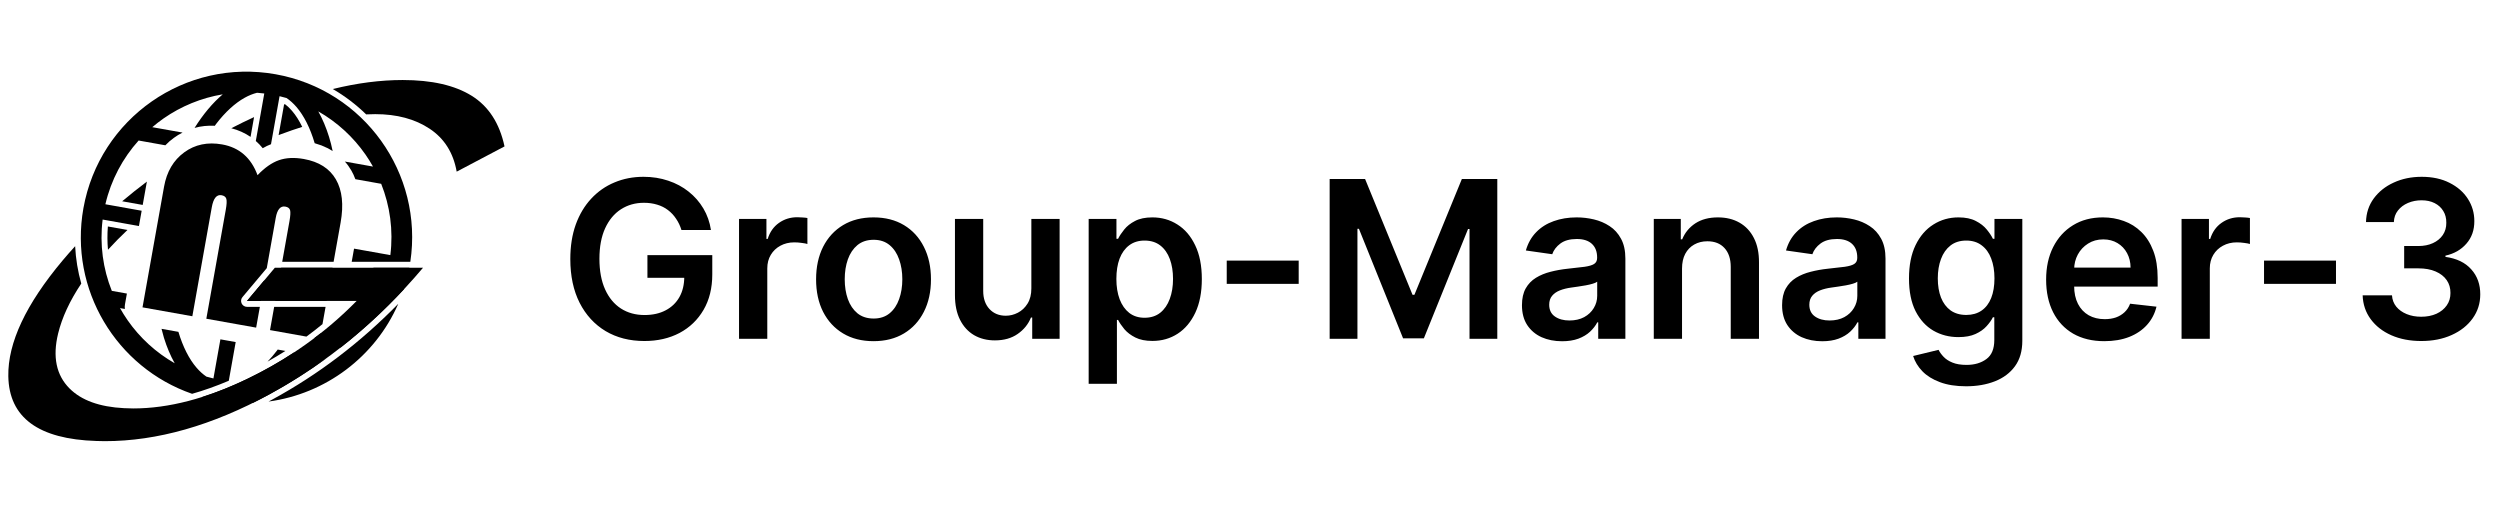
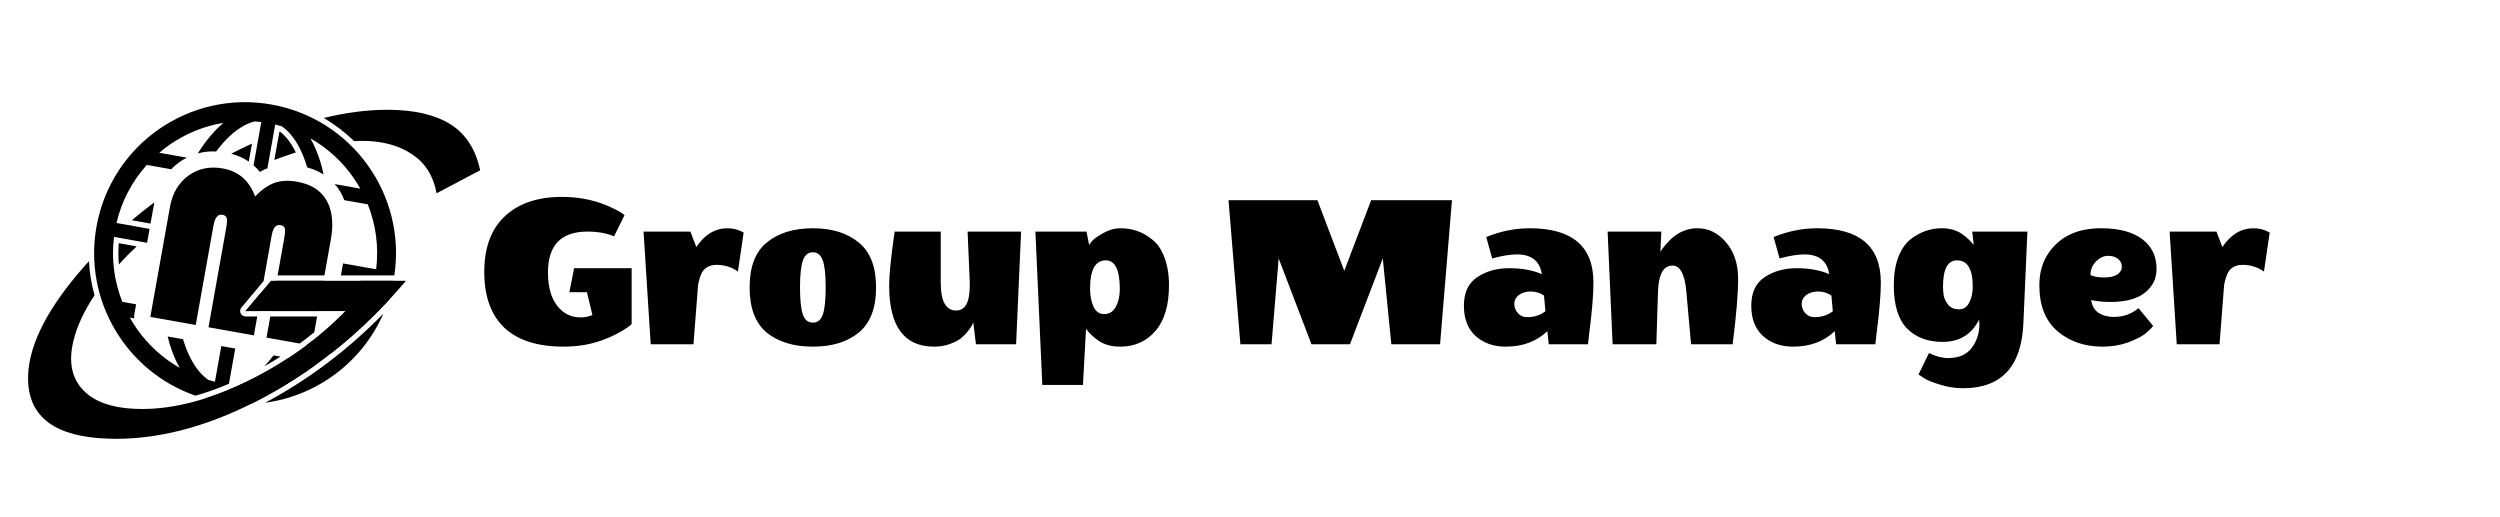
- <svg xmlns="http://www.w3.org/2000/svg" width="273" height="56" viewBox="0 0 273 56" fill="none">
-   <path fill-rule="evenodd" clip-rule="evenodd" d="M13.532 44.571L14.542 44.602C18.406 44.602 22.587 43.512 27.086 41.334C31.585 39.156 35.539 36.331 38.946 32.86H26.974L30.015 29.235H46.197C41.294 35.038 35.705 39.645 29.43 43.057C23.157 46.469 17.16 48.175 11.442 48.175L10.525 48.155L13.532 44.571ZM8.205 26.884C8.276 28.282 8.503 29.65 8.874 30.966C7.617 32.851 6.774 34.669 6.347 36.42C5.727 38.965 6.142 40.964 7.593 42.419C8.886 43.715 10.865 44.434 13.532 44.571L10.525 48.155C4.19 47.957 0.984 45.597 0.908 41.079C0.848 37.437 2.826 33.225 6.837 28.444C7.279 27.918 7.735 27.399 8.205 26.884ZM13.918 25.113C13.165 25.823 12.456 26.543 11.79 27.272C11.717 26.438 11.711 25.589 11.779 24.731L13.918 25.113ZM16.041 19.83C16.027 19.898 16.014 19.967 16.003 20.035L15.584 22.379L13.339 21.979C14.206 21.25 15.105 20.534 16.041 19.83ZM36.343 9.722C39.006 9.066 41.55 8.738 43.971 8.738C47.154 8.738 49.666 9.313 51.511 10.461C53.355 11.61 54.549 13.452 55.094 15.988L49.87 18.744C49.505 16.685 48.522 15.124 46.921 14.06C45.32 12.997 43.338 12.465 40.972 12.465C40.649 12.465 40.319 12.474 39.985 12.491C38.897 11.431 37.678 10.499 36.343 9.722ZM27.36 14.947C26.741 14.523 26.039 14.208 25.258 14.002C26.083 13.574 26.912 13.169 27.744 12.787L27.36 14.947ZM31.118 11.372C31.384 11.575 31.641 11.818 31.888 12.105C32.3 12.583 32.673 13.173 33.003 13.856C32.267 14.087 31.515 14.346 30.741 14.635C30.636 14.674 30.53 14.714 30.424 14.754L31.021 11.409L31.118 11.372Z" fill="black" />
-   <path d="M34.926 37.018L34.335 36.913C34.573 36.733 34.809 36.551 35.043 36.366L34.926 37.018ZM29.939 33.508L29.486 36.047L33.461 36.757C34.058 36.318 34.643 35.864 35.215 35.395L35.553 33.508H29.939ZM28.377 33.508L27.971 35.777L22.531 34.806L24.655 22.907C24.759 22.327 24.778 21.929 24.715 21.715C24.652 21.501 24.477 21.369 24.191 21.318C23.656 21.222 23.301 21.661 23.127 22.635L21.004 34.534L15.562 33.563L17.916 20.378C18.209 18.743 18.943 17.496 20.119 16.636C21.295 15.777 22.674 15.489 24.255 15.771C26.131 16.105 27.421 17.225 28.122 19.129C28.904 18.31 29.684 17.765 30.46 17.493C31.236 17.222 32.143 17.178 33.179 17.363C34.823 17.657 35.99 18.399 36.681 19.592C37.371 20.784 37.542 22.354 37.196 24.302L36.43 28.587H30.818L31.61 24.148C31.714 23.559 31.737 23.16 31.678 22.951C31.617 22.742 31.446 22.612 31.16 22.561C30.623 22.465 30.275 22.873 30.112 23.784L29.132 29.28L26.476 32.444C26.314 32.636 26.28 32.906 26.386 33.134C26.492 33.362 26.722 33.508 26.974 33.508H28.377ZM30.054 32.86L30.701 29.235H36.315L35.668 32.86H30.054ZM26.974 32.86L28.903 30.561L28.492 32.86H26.974Z" fill="black" />
-   <path fill-rule="evenodd" clip-rule="evenodd" d="M32.102 38.489L32.171 38.501C31.354 39.699 30.463 40.723 29.509 41.532C31.742 41.162 33.846 40.319 35.694 39.088C33.689 40.554 31.6 41.877 29.43 43.056C28.826 43.385 28.223 43.699 27.624 43.995C26.349 44.044 25.047 43.958 23.74 43.724C23.175 43.624 22.623 43.498 22.083 43.349C23.704 42.835 25.372 42.163 27.086 41.334C28.842 40.484 30.514 39.535 32.102 38.489ZM43.491 33.176C40.955 38.975 35.54 43.016 29.326 43.849C29.464 43.776 29.601 43.701 29.741 43.626C34.758 40.898 39.34 37.415 43.491 33.176ZM20.976 43.004C22.279 42.636 23.615 42.16 24.984 41.578L25.737 37.353L24.068 37.055L23.306 41.327L22.541 41.128C22.163 40.871 21.802 40.548 21.459 40.148C20.651 39.209 19.969 37.868 19.482 36.237L17.639 35.908L17.902 36.884C18.218 37.905 18.611 38.839 19.079 39.67C17.017 38.494 15.265 36.879 13.932 34.968C13.635 34.541 13.36 34.098 13.104 33.644L13.635 33.739C13.61 33.57 13.618 33.396 13.649 33.221L13.857 32.056L12.209 31.762C11.25 29.359 10.869 26.699 11.208 23.975L15.172 24.682L15.47 23.013L11.507 22.305C12.131 19.631 13.409 17.267 15.138 15.345L18.056 15.866C18.333 15.573 18.639 15.308 18.972 15.065C19.282 14.839 19.602 14.64 19.936 14.478L16.629 13.888C17.026 13.55 17.438 13.23 17.864 12.932C19.778 11.599 21.98 10.69 24.325 10.3C23.206 11.249 22.173 12.494 21.246 13.968C21.942 13.772 22.679 13.695 23.457 13.735L23.598 13.539C24.594 12.236 25.667 11.26 26.719 10.675C27.179 10.419 27.629 10.24 28.072 10.13C28.333 10.149 28.596 10.175 28.859 10.209L27.934 15.397C28.206 15.632 28.458 15.895 28.691 16.184C28.991 16.007 29.292 15.86 29.593 15.749L30.528 10.506C30.787 10.566 31.042 10.633 31.294 10.705C31.67 10.962 32.032 11.285 32.376 11.684C33.191 12.632 33.877 13.988 34.363 15.638L35.109 15.882C35.341 15.985 35.575 16.088 35.806 16.192L36.326 16.495C36.218 15.96 36.085 15.443 35.932 14.949C35.617 13.928 35.223 12.994 34.755 12.163C36.817 13.339 38.569 14.953 39.902 16.864C40.199 17.292 40.476 17.735 40.73 18.189L37.659 17.641C37.926 17.936 38.158 18.263 38.364 18.616C38.536 18.915 38.687 19.231 38.805 19.568L41.626 20.072C42.584 22.474 42.965 25.134 42.626 27.858L38.662 27.151L38.406 28.586H44.808C46.253 18.938 39.762 9.834 30.094 8.108C20.259 6.354 10.864 12.903 9.108 22.739C7.525 31.62 12.711 40.142 20.976 43.004ZM31.168 38.322L30.325 38.171L30.236 38.294C29.903 38.731 29.559 39.131 29.212 39.492C29.878 39.117 30.53 38.727 31.168 38.322ZM44.699 29.235C44.547 30.05 44.343 30.843 44.09 31.611C41.916 33.941 39.62 36.054 37.199 37.95L37.205 37.944L36.674 37.85C36.755 37.7 36.81 37.534 36.841 37.359L37.048 36.194L38.697 36.488C40.426 34.566 41.703 32.202 42.327 29.528L40.684 29.235H44.699Z" fill="black" />
-   <path d="M74.415 25.119C74.273 24.659 74.077 24.247 73.827 23.884C73.582 23.514 73.287 23.199 72.94 22.938C72.599 22.676 72.207 22.48 71.764 22.349C71.321 22.213 70.838 22.145 70.315 22.145C69.378 22.145 68.543 22.381 67.81 22.852C67.077 23.324 66.5 24.017 66.079 24.932C65.665 25.841 65.457 26.949 65.457 28.256C65.457 29.574 65.665 30.69 66.079 31.605C66.494 32.52 67.071 33.216 67.81 33.693C68.548 34.165 69.406 34.401 70.383 34.401C71.27 34.401 72.037 34.23 72.685 33.889C73.338 33.548 73.841 33.065 74.193 32.44C74.546 31.81 74.722 31.071 74.722 30.224L75.438 30.335H70.699V27.864H77.781V29.96C77.781 31.454 77.463 32.747 76.827 33.838C76.19 34.929 75.315 35.77 74.202 36.361C73.088 36.946 71.81 37.239 70.367 37.239C68.758 37.239 67.347 36.878 66.131 36.156C64.921 35.429 63.974 34.398 63.293 33.062C62.617 31.722 62.278 30.131 62.278 28.29C62.278 26.881 62.477 25.622 62.875 24.514C63.278 23.406 63.841 22.466 64.562 21.693C65.284 20.915 66.131 20.324 67.102 19.921C68.074 19.511 69.131 19.307 70.273 19.307C71.239 19.307 72.139 19.449 72.974 19.733C73.81 20.011 74.551 20.409 75.199 20.926C75.852 21.443 76.389 22.057 76.81 22.767C77.23 23.477 77.506 24.261 77.636 25.119H74.415ZM80.702 37V23.909H83.694V26.091H83.83C84.069 25.335 84.478 24.753 85.058 24.344C85.643 23.929 86.31 23.722 87.06 23.722C87.231 23.722 87.421 23.73 87.631 23.747C87.847 23.759 88.026 23.778 88.168 23.807V26.645C88.038 26.599 87.83 26.56 87.546 26.526C87.268 26.486 86.998 26.466 86.737 26.466C86.174 26.466 85.668 26.588 85.219 26.832C84.776 27.071 84.427 27.403 84.171 27.829C83.915 28.256 83.788 28.747 83.788 29.304V37H80.702ZM95.389 37.256C94.111 37.256 93.003 36.974 92.065 36.412C91.128 35.849 90.401 35.062 89.883 34.051C89.372 33.04 89.117 31.858 89.117 30.506C89.117 29.153 89.372 27.969 89.883 26.952C90.401 25.935 91.128 25.145 92.065 24.582C93.003 24.02 94.111 23.739 95.389 23.739C96.668 23.739 97.776 24.02 98.713 24.582C99.651 25.145 100.375 25.935 100.886 26.952C101.403 27.969 101.662 29.153 101.662 30.506C101.662 31.858 101.403 33.04 100.886 34.051C100.375 35.062 99.651 35.849 98.713 36.412C97.776 36.974 96.668 37.256 95.389 37.256ZM95.406 34.784C96.099 34.784 96.679 34.594 97.145 34.213C97.611 33.827 97.957 33.31 98.185 32.662C98.418 32.014 98.534 31.293 98.534 30.497C98.534 29.696 98.418 28.972 98.185 28.324C97.957 27.671 97.611 27.151 97.145 26.764C96.679 26.378 96.099 26.185 95.406 26.185C94.696 26.185 94.105 26.378 93.633 26.764C93.168 27.151 92.818 27.671 92.585 28.324C92.358 28.972 92.244 29.696 92.244 30.497C92.244 31.293 92.358 32.014 92.585 32.662C92.818 33.31 93.168 33.827 93.633 34.213C94.105 34.594 94.696 34.784 95.406 34.784ZM112.624 31.494V23.909H115.71V37H112.718V34.673H112.582C112.286 35.406 111.8 36.006 111.124 36.472C110.454 36.938 109.627 37.17 108.644 37.17C107.786 37.17 107.028 36.98 106.369 36.599C105.715 36.213 105.204 35.653 104.835 34.92C104.465 34.182 104.281 33.29 104.281 32.244V23.909H107.366V31.767C107.366 32.597 107.593 33.256 108.048 33.744C108.502 34.233 109.099 34.477 109.837 34.477C110.292 34.477 110.732 34.367 111.158 34.145C111.585 33.923 111.934 33.594 112.207 33.156C112.485 32.713 112.624 32.159 112.624 31.494ZM118.882 41.909V23.909H121.916V26.074H122.095C122.254 25.756 122.479 25.418 122.768 25.06C123.058 24.696 123.45 24.386 123.945 24.131C124.439 23.869 125.07 23.739 125.837 23.739C126.848 23.739 127.76 23.997 128.572 24.514C129.391 25.026 130.038 25.784 130.516 26.79C130.999 27.79 131.24 29.017 131.24 30.472C131.24 31.909 131.004 33.131 130.533 34.136C130.061 35.142 129.419 35.909 128.607 36.438C127.794 36.966 126.874 37.23 125.845 37.23C125.095 37.23 124.473 37.105 123.979 36.855C123.484 36.605 123.087 36.304 122.786 35.952C122.49 35.594 122.26 35.256 122.095 34.938H121.967V41.909H118.882ZM121.908 30.454C121.908 31.301 122.027 32.043 122.266 32.679C122.51 33.315 122.859 33.812 123.314 34.17C123.774 34.523 124.331 34.699 124.984 34.699C125.666 34.699 126.237 34.517 126.697 34.153C127.158 33.784 127.504 33.281 127.737 32.645C127.976 32.003 128.095 31.273 128.095 30.454C128.095 29.642 127.979 28.921 127.746 28.29C127.513 27.659 127.166 27.165 126.706 26.807C126.246 26.449 125.672 26.27 124.984 26.27C124.325 26.27 123.766 26.443 123.305 26.79C122.845 27.136 122.496 27.622 122.257 28.247C122.024 28.872 121.908 29.608 121.908 30.454ZM141.817 28.46V31H133.959V28.46H141.817ZM145.198 19.546H149.067L154.249 32.193H154.454L159.636 19.546H163.505V37H160.471V25.009H160.309L155.485 36.949H153.218L148.394 24.983H148.232V37H145.198V19.546ZM170.579 37.264C169.749 37.264 169.002 37.117 168.337 36.821C167.678 36.52 167.156 36.077 166.769 35.492C166.388 34.906 166.198 34.185 166.198 33.327C166.198 32.588 166.335 31.977 166.607 31.494C166.88 31.011 167.252 30.625 167.724 30.335C168.195 30.046 168.727 29.827 169.317 29.679C169.914 29.526 170.531 29.415 171.167 29.347C171.934 29.267 172.556 29.196 173.033 29.134C173.511 29.065 173.857 28.963 174.073 28.827C174.295 28.685 174.406 28.466 174.406 28.171V28.119C174.406 27.477 174.215 26.98 173.835 26.628C173.454 26.276 172.906 26.099 172.19 26.099C171.434 26.099 170.835 26.264 170.391 26.594C169.954 26.923 169.658 27.312 169.505 27.761L166.624 27.352C166.852 26.557 167.227 25.892 167.749 25.358C168.272 24.818 168.911 24.415 169.667 24.148C170.423 23.875 171.258 23.739 172.173 23.739C172.803 23.739 173.431 23.812 174.056 23.96C174.681 24.108 175.252 24.352 175.769 24.693C176.286 25.028 176.701 25.486 177.013 26.065C177.332 26.645 177.491 27.369 177.491 28.239V37H174.525V35.202H174.423C174.235 35.565 173.971 35.906 173.63 36.224C173.295 36.537 172.871 36.79 172.36 36.983C171.854 37.17 171.261 37.264 170.579 37.264ZM171.38 34.997C171.999 34.997 172.536 34.875 172.991 34.631C173.445 34.381 173.795 34.051 174.039 33.642C174.289 33.233 174.414 32.787 174.414 32.304V30.761C174.317 30.841 174.153 30.915 173.92 30.983C173.692 31.051 173.437 31.111 173.153 31.162C172.869 31.213 172.587 31.259 172.309 31.298C172.031 31.338 171.789 31.372 171.585 31.401C171.124 31.463 170.712 31.565 170.349 31.707C169.985 31.849 169.698 32.048 169.488 32.304C169.278 32.554 169.173 32.878 169.173 33.276C169.173 33.844 169.38 34.273 169.795 34.562C170.21 34.852 170.738 34.997 171.38 34.997ZM183.678 29.329V37H180.593V23.909H183.542V26.134H183.695C183.996 25.401 184.477 24.818 185.136 24.386C185.8 23.954 186.621 23.739 187.599 23.739C188.502 23.739 189.289 23.932 189.96 24.318C190.636 24.704 191.158 25.264 191.528 25.997C191.903 26.73 192.087 27.619 192.082 28.665V37H188.996V29.142C188.996 28.267 188.769 27.582 188.315 27.088C187.866 26.594 187.244 26.347 186.448 26.347C185.908 26.347 185.428 26.466 185.008 26.704C184.593 26.938 184.266 27.276 184.028 27.719C183.795 28.162 183.678 28.699 183.678 29.329ZM198.985 37.264C198.156 37.264 197.408 37.117 196.744 36.821C196.085 36.52 195.562 36.077 195.175 35.492C194.795 34.906 194.604 34.185 194.604 33.327C194.604 32.588 194.741 31.977 195.013 31.494C195.286 31.011 195.658 30.625 196.13 30.335C196.602 30.046 197.133 29.827 197.724 29.679C198.32 29.526 198.937 29.415 199.573 29.347C200.34 29.267 200.962 29.196 201.44 29.134C201.917 29.065 202.263 28.963 202.479 28.827C202.701 28.685 202.812 28.466 202.812 28.171V28.119C202.812 27.477 202.621 26.98 202.241 26.628C201.86 26.276 201.312 26.099 200.596 26.099C199.84 26.099 199.241 26.264 198.798 26.594C198.36 26.923 198.065 27.312 197.911 27.761L195.031 27.352C195.258 26.557 195.633 25.892 196.156 25.358C196.678 24.818 197.317 24.415 198.073 24.148C198.829 23.875 199.664 23.739 200.579 23.739C201.21 23.739 201.837 23.812 202.462 23.96C203.087 24.108 203.658 24.352 204.175 24.693C204.692 25.028 205.107 25.486 205.42 26.065C205.738 26.645 205.897 27.369 205.897 28.239V37H202.931V35.202H202.829C202.641 35.565 202.377 35.906 202.036 36.224C201.701 36.537 201.278 36.79 200.766 36.983C200.261 37.17 199.667 37.264 198.985 37.264ZM199.786 34.997C200.406 34.997 200.942 34.875 201.397 34.631C201.852 34.381 202.201 34.051 202.445 33.642C202.695 33.233 202.82 32.787 202.82 32.304V30.761C202.724 30.841 202.559 30.915 202.326 30.983C202.099 31.051 201.843 31.111 201.559 31.162C201.275 31.213 200.994 31.259 200.715 31.298C200.437 31.338 200.195 31.372 199.991 31.401C199.531 31.463 199.119 31.565 198.755 31.707C198.391 31.849 198.104 32.048 197.894 32.304C197.684 32.554 197.579 32.878 197.579 33.276C197.579 33.844 197.786 34.273 198.201 34.562C198.616 34.852 199.144 34.997 199.786 34.997ZM214.692 42.182C213.585 42.182 212.633 42.031 211.837 41.73C211.042 41.435 210.403 41.037 209.92 40.537C209.437 40.037 209.102 39.483 208.914 38.875L211.692 38.202C211.817 38.457 211.999 38.71 212.238 38.96C212.477 39.216 212.798 39.426 213.201 39.591C213.61 39.761 214.124 39.847 214.744 39.847C215.619 39.847 216.343 39.633 216.917 39.207C217.491 38.787 217.778 38.094 217.778 37.128V34.648H217.624C217.465 34.966 217.232 35.293 216.925 35.628C216.624 35.963 216.224 36.244 215.724 36.472C215.229 36.699 214.607 36.812 213.857 36.812C212.852 36.812 211.94 36.577 211.121 36.105C210.309 35.628 209.661 34.918 209.178 33.974C208.701 33.026 208.462 31.838 208.462 30.412C208.462 28.974 208.701 27.761 209.178 26.773C209.661 25.778 210.312 25.026 211.13 24.514C211.948 23.997 212.86 23.739 213.866 23.739C214.633 23.739 215.263 23.869 215.758 24.131C216.258 24.386 216.656 24.696 216.951 25.06C217.246 25.418 217.471 25.756 217.624 26.074H217.795V23.909H220.837V37.213C220.837 38.332 220.57 39.258 220.036 39.992C219.502 40.724 218.772 41.273 217.846 41.636C216.92 42 215.869 42.182 214.692 42.182ZM214.718 34.392C215.371 34.392 215.928 34.233 216.388 33.915C216.849 33.597 217.198 33.139 217.437 32.543C217.675 31.946 217.795 31.23 217.795 30.395C217.795 29.571 217.675 28.849 217.437 28.23C217.204 27.611 216.857 27.131 216.397 26.79C215.942 26.443 215.383 26.27 214.718 26.27C214.031 26.27 213.457 26.449 212.996 26.807C212.536 27.165 212.19 27.656 211.957 28.281C211.724 28.901 211.607 29.605 211.607 30.395C211.607 31.196 211.724 31.898 211.957 32.5C212.195 33.097 212.545 33.562 213.005 33.898C213.471 34.227 214.042 34.392 214.718 34.392ZM229.795 37.256C228.482 37.256 227.349 36.983 226.394 36.438C225.445 35.886 224.715 35.108 224.204 34.102C223.692 33.091 223.437 31.901 223.437 30.531C223.437 29.185 223.692 28.003 224.204 26.986C224.721 25.963 225.442 25.168 226.369 24.599C227.295 24.026 228.383 23.739 229.633 23.739C230.44 23.739 231.201 23.869 231.917 24.131C232.638 24.386 233.275 24.784 233.826 25.324C234.383 25.864 234.82 26.551 235.138 27.386C235.457 28.216 235.616 29.204 235.616 30.352V31.298H224.886V29.219H232.658C232.653 28.628 232.525 28.102 232.275 27.642C232.025 27.176 231.675 26.81 231.227 26.543C230.783 26.276 230.266 26.142 229.675 26.142C229.045 26.142 228.491 26.296 228.013 26.602C227.536 26.903 227.164 27.301 226.897 27.796C226.636 28.284 226.502 28.821 226.496 29.406V31.222C226.496 31.983 226.636 32.636 226.914 33.182C227.192 33.722 227.582 34.136 228.082 34.426C228.582 34.71 229.167 34.852 229.837 34.852C230.286 34.852 230.692 34.79 231.056 34.665C231.42 34.534 231.735 34.344 232.002 34.094C232.269 33.844 232.471 33.534 232.607 33.165L235.488 33.489C235.306 34.25 234.96 34.915 234.448 35.483C233.942 36.045 233.295 36.483 232.505 36.795C231.715 37.102 230.812 37.256 229.795 37.256ZM238.226 37V23.909H241.217V26.091H241.354C241.592 25.335 242.001 24.753 242.581 24.344C243.166 23.929 243.834 23.722 244.584 23.722C244.754 23.722 244.945 23.73 245.155 23.747C245.371 23.759 245.55 23.778 245.692 23.807V26.645C245.561 26.599 245.354 26.56 245.07 26.526C244.791 26.486 244.521 26.466 244.26 26.466C243.697 26.466 243.192 26.588 242.743 26.832C242.3 27.071 241.95 27.403 241.695 27.829C241.439 28.256 241.311 28.747 241.311 29.304V37H238.226ZM255.09 28.46V31H247.232V28.46H255.09ZM264.401 37.239C263.174 37.239 262.083 37.028 261.129 36.608C260.18 36.188 259.43 35.602 258.879 34.852C258.327 34.102 258.035 33.236 258.001 32.253H261.205C261.234 32.724 261.39 33.136 261.674 33.489C261.958 33.835 262.336 34.105 262.808 34.298C263.279 34.492 263.808 34.588 264.393 34.588C265.018 34.588 265.572 34.48 266.055 34.264C266.538 34.043 266.915 33.736 267.188 33.344C267.461 32.952 267.594 32.5 267.589 31.989C267.594 31.46 267.458 30.994 267.18 30.591C266.901 30.188 266.498 29.872 265.969 29.645C265.447 29.418 264.816 29.304 264.077 29.304H262.535V26.866H264.077C264.685 26.866 265.217 26.761 265.671 26.551C266.131 26.341 266.492 26.046 266.754 25.665C267.015 25.278 267.143 24.832 267.137 24.327C267.143 23.832 267.032 23.403 266.805 23.04C266.583 22.671 266.268 22.384 265.859 22.179C265.455 21.974 264.981 21.872 264.435 21.872C263.901 21.872 263.407 21.969 262.952 22.162C262.498 22.355 262.131 22.631 261.853 22.989C261.575 23.341 261.427 23.761 261.41 24.25H258.367C258.39 23.273 258.671 22.415 259.211 21.676C259.756 20.932 260.484 20.352 261.393 19.938C262.302 19.517 263.322 19.307 264.452 19.307C265.617 19.307 266.629 19.526 267.487 19.963C268.35 20.395 269.018 20.977 269.489 21.71C269.961 22.443 270.197 23.253 270.197 24.139C270.202 25.122 269.913 25.946 269.327 26.611C268.748 27.276 267.987 27.71 267.043 27.915V28.051C268.271 28.222 269.211 28.676 269.864 29.415C270.523 30.148 270.85 31.06 270.844 32.151C270.844 33.128 270.566 34.003 270.009 34.776C269.458 35.543 268.697 36.145 267.725 36.582C266.759 37.02 265.651 37.239 264.401 37.239Z" fill="black" />
+ <svg xmlns="http://www.w3.org/2000/svg" width="610" height="126" viewBox="0 0 610 126" fill="none">
+   <path fill-rule="evenodd" clip-rule="evenodd" d="M32.55 99.735L34.606 99.796C42.472 99.796 50.984 97.579 60.142 93.145C69.3 88.71 77.349 82.96 84.284 75.893H59.914L66.105 68.514H99.047C89.066 80.327 77.688 89.706 64.914 96.652C52.143 103.598 39.935 107.071 28.294 107.071L26.429 107.03L32.55 99.735ZM21.705 63.729C21.85 66.575 22.313 69.359 23.066 72.038C20.508 75.875 18.791 79.576 17.924 83.142C16.66 88.321 17.506 92.391 20.46 95.353C23.092 97.992 27.12 99.455 32.55 99.735L26.429 107.03C13.531 106.628 7.005 101.822 6.85 92.625C6.729 85.212 10.754 76.638 18.921 66.903C19.82 65.834 20.748 64.776 21.705 63.729ZM33.336 60.123C31.803 61.568 30.359 63.033 29.004 64.519C28.855 62.82 28.842 61.092 28.982 59.346L33.336 60.123ZM37.658 49.369C37.63 49.507 37.601 49.647 37.579 49.787L36.727 54.558L32.158 53.743C33.922 52.259 35.752 50.801 37.658 49.369ZM78.987 28.792C84.408 27.456 89.585 26.789 94.516 26.789C100.995 26.789 106.109 27.958 109.865 30.296C113.617 32.635 116.049 36.385 117.158 41.546L106.524 47.158C105.78 42.966 103.778 39.788 100.52 37.623C97.261 35.458 93.227 34.375 88.41 34.375C87.752 34.375 87.081 34.393 86.4 34.429C84.186 32.271 81.704 30.373 78.987 28.792ZM60.699 39.429C59.439 38.564 58.011 37.924 56.421 37.504C58.099 36.633 59.787 35.809 61.481 35.032L60.699 39.429ZM68.35 32.15C68.891 32.564 69.414 33.058 69.917 33.642C70.756 34.616 71.516 35.816 72.188 37.207C70.69 37.677 69.157 38.205 67.583 38.792C67.368 38.873 67.153 38.954 66.937 39.035L68.153 32.225L68.35 32.15Z" fill="black" />
+   <path d="M76.101 84.358L74.898 84.144C75.382 83.778 75.864 83.407 76.339 83.031L76.101 84.358ZM65.949 77.213L65.028 82.382L73.118 83.826C74.334 82.933 75.525 82.008 76.69 81.053L77.377 77.213H65.949ZM62.77 77.213L61.943 81.832L50.869 79.856L55.192 55.632C55.404 54.45 55.442 53.641 55.315 53.206C55.185 52.77 54.831 52.5 54.248 52.396C53.159 52.201 52.437 53.095 52.082 55.077L47.76 79.3L36.683 77.325L41.474 50.482C42.069 47.154 43.564 44.616 45.958 42.866C48.352 41.117 51.161 40.53 54.378 41.104C58.197 41.785 60.822 44.064 62.25 47.941C63.843 46.274 65.43 45.163 67.01 44.611C68.59 44.058 70.436 43.969 72.545 44.346C75.892 44.943 78.267 46.455 79.673 48.883C81.079 51.31 81.428 54.506 80.722 58.471L79.163 67.195H67.738L69.35 58.158C69.562 56.958 69.61 56.146 69.489 55.721C69.366 55.296 69.017 55.031 68.435 54.927C67.342 54.733 66.633 55.562 66.3 57.417L64.305 68.606L58.9 75.045C58.571 75.438 58.501 75.986 58.716 76.451C58.932 76.916 59.4 77.213 59.913 77.213H62.77ZM66.183 75.893L67.501 68.514H78.929L77.612 75.893H66.183ZM59.913 75.893L63.84 71.213L63.004 75.893H59.913Z" fill="black" />
+   <path fill-rule="evenodd" clip-rule="evenodd" d="M70.354 87.353L70.493 87.378C68.831 89.817 67.016 91.902 65.075 93.549C69.62 92.795 73.904 91.079 77.666 88.573C73.584 91.558 69.331 94.25 64.914 96.652C63.685 97.322 62.456 97.959 61.237 98.564C58.641 98.663 55.99 98.487 53.33 98.011C52.181 97.807 51.056 97.551 49.958 97.247C53.257 96.201 56.652 94.834 60.142 93.145C63.717 91.415 67.121 89.484 70.354 87.353ZM93.537 76.538C88.376 88.343 77.353 96.57 64.702 98.266C64.984 98.116 65.262 97.965 65.547 97.811C75.76 92.258 85.089 85.168 93.537 76.538ZM47.703 96.546C50.357 95.796 53.077 94.828 55.864 93.643L57.396 85.041L53.998 84.434L52.447 93.13L50.889 92.726C50.119 92.204 49.385 91.545 48.688 90.732C47.041 88.82 45.654 86.09 44.663 82.769L40.91 82.099L41.446 84.086C42.089 86.164 42.89 88.065 43.843 89.758C39.644 87.365 36.078 84.077 33.364 80.186C32.76 79.317 32.199 78.415 31.68 77.491L32.76 77.683C32.709 77.34 32.725 76.986 32.788 76.629L33.212 74.257L29.856 73.659C27.905 68.768 27.129 63.354 27.82 57.807L35.888 59.247L36.496 55.848L28.427 54.408C29.697 48.965 32.3 44.153 35.819 40.239L41.759 41.299C42.323 40.703 42.947 40.163 43.624 39.67C44.255 39.209 44.907 38.804 45.588 38.475L38.855 37.274C39.663 36.586 40.502 35.934 41.37 35.328C45.265 32.614 49.749 30.762 54.521 29.97C52.244 31.902 50.141 34.435 48.254 37.437C49.669 37.037 51.17 36.881 52.754 36.962L53.042 36.562C55.069 33.91 57.254 31.924 59.394 30.732C60.332 30.211 61.247 29.847 62.149 29.622C62.681 29.662 63.217 29.716 63.752 29.783L61.867 40.346C62.422 40.824 62.935 41.359 63.41 41.947C64.021 41.587 64.632 41.288 65.246 41.061L67.15 30.389C67.675 30.512 68.195 30.646 68.707 30.793C69.474 31.317 70.212 31.974 70.912 32.787C72.571 34.716 73.967 37.477 74.955 40.837L76.475 41.332C76.947 41.542 77.422 41.753 77.894 41.963L78.952 42.581C78.733 41.491 78.461 40.439 78.151 39.434C77.508 37.355 76.707 35.454 75.753 33.761C79.952 36.156 83.518 39.442 86.232 43.333C86.837 44.203 87.4 45.104 87.916 46.029L81.665 44.913C82.21 45.514 82.682 46.181 83.1 46.899C83.452 47.506 83.759 48.15 83.999 48.837L89.741 49.861C91.691 54.751 92.467 60.166 91.777 65.713L83.708 64.273L83.186 67.195H96.219C99.161 47.553 85.947 29.021 66.266 25.508C46.243 21.936 27.12 35.269 23.544 55.291C20.321 73.371 30.878 90.719 47.703 96.546ZM68.451 87.014L66.735 86.707L66.554 86.957C65.876 87.846 65.177 88.66 64.471 89.395C65.826 88.633 67.153 87.839 68.451 87.014ZM95.998 68.514C95.688 70.175 95.273 71.789 94.757 73.352C90.333 78.096 85.659 82.398 80.728 86.256L80.741 86.246L79.661 86.053C79.826 85.748 79.936 85.41 80 85.054L80.421 82.682L83.778 83.281C87.299 79.367 89.899 74.555 91.169 69.111L87.825 68.514H95.998Z" fill="black" />
+   <path d="M154.12 65.44V79.07C153.617 79.573 152.767 80.172 151.568 80.868C150.369 81.564 149.171 82.144 147.972 82.608C144.84 83.923 141.36 84.58 137.532 84.58C131.152 84.58 126.319 83.033 123.032 79.94C119.784 76.808 118.16 72.284 118.16 66.368C118.16 60.452 119.823 55.928 123.148 52.796C126.512 49.625 131.171 48.04 137.126 48.04C141.766 48.04 146 49.007 149.828 50.94C150.717 51.365 151.375 51.733 151.8 52.042L152.38 52.506L149.828 57.668C148.011 56.895 145.845 56.508 143.332 56.508C136.913 56.508 133.704 59.833 133.704 66.484C133.704 69.925 134.439 72.613 135.908 74.546C137.377 76.479 139.311 77.446 141.708 77.446C142.675 77.446 143.622 77.253 144.55 76.866L143.216 71.298H138.924L140.084 65.44H154.12ZM169.905 60.278C171.954 57.223 174.487 55.696 177.503 55.696C178.934 55.696 180.248 56.044 181.447 56.74L180.055 66.252C178.508 65.169 176.768 64.628 174.835 64.628C172.979 64.628 171.722 65.401 171.065 66.948C170.678 67.915 170.427 68.843 170.311 69.732L169.209 84H158.769L157.029 56.508H168.455L169.905 60.278ZM187.083 81.158C184.299 78.838 182.907 75.165 182.907 70.138C182.907 65.111 184.299 61.457 187.083 59.176C189.906 56.856 193.656 55.696 198.335 55.696C203.014 55.696 206.745 56.856 209.529 59.176C212.352 61.457 213.763 65.111 213.763 70.138C213.763 75.165 212.352 78.838 209.529 81.158C206.745 83.439 203.014 84.58 198.335 84.58C193.656 84.58 189.906 83.439 187.083 81.158ZM195.899 63.584C195.435 64.899 195.203 67.083 195.203 70.138C195.203 73.193 195.435 75.397 195.899 76.75C196.363 78.065 197.175 78.722 198.335 78.722C199.495 78.722 200.307 78.065 200.771 76.75C201.235 75.397 201.467 73.193 201.467 70.138C201.467 67.083 201.235 64.899 200.771 63.584C200.307 62.231 199.495 61.554 198.335 61.554C197.175 61.554 196.363 62.231 195.899 63.584ZM227.917 84.58C220.609 84.58 216.955 79.611 216.955 69.674C216.955 67.006 217.4 62.617 218.289 56.508H229.541V69.036C229.541 73.521 230.798 75.764 233.311 75.764C235.515 75.764 236.617 73.753 236.617 69.732C236.617 69.423 236.617 69.094 236.617 68.746L236.095 56.508H249.145L247.927 84H238.125L237.487 78.664C237.41 78.819 237.313 79.031 237.197 79.302C237.081 79.573 236.752 80.056 236.211 80.752C235.708 81.409 235.128 82.009 234.471 82.55C233.814 83.053 232.905 83.517 231.745 83.942C230.585 84.367 229.309 84.58 227.917 84.58ZM273.344 84.58C271.179 84.58 269.381 84.077 267.95 83.072C266.674 82.144 265.688 81.197 264.992 80.23L264.238 93.918H254.32L252.638 56.508H265.108L265.746 59.756C265.94 59.447 266.23 59.079 266.616 58.654C267.042 58.19 267.912 57.591 269.226 56.856C270.58 56.083 271.972 55.696 273.402 55.696C274.833 55.696 276.167 55.909 277.404 56.334C278.68 56.759 279.918 57.455 281.116 58.422C282.354 59.35 283.34 60.781 284.074 62.714C284.848 64.647 285.234 66.948 285.234 69.616C285.234 74.488 284.132 78.2 281.928 80.752C279.724 83.304 276.863 84.58 273.344 84.58ZM269.806 63.526C267.254 63.526 265.978 65.846 265.978 70.486C265.978 72.11 266.249 73.541 266.79 74.778C267.37 76.015 268.221 76.634 269.342 76.634C270.464 76.634 271.314 76.228 271.894 75.416C272.784 74.179 273.228 72.535 273.228 70.486C273.228 65.846 272.088 63.526 269.806 63.526ZM302.657 84L299.757 48.852H321.449L328.003 66.078L334.557 48.852H354.277L351.377 84H339.487L337.399 63.062L329.395 84H319.999L311.995 63.062L310.255 84H302.657ZM367.398 84.58C364.421 84.58 361.966 83.71 360.032 81.97C358.138 80.23 357.19 77.775 357.19 74.604C357.19 71.395 358.273 69.075 360.438 67.644C362.604 66.175 365.214 65.44 368.268 65.44C371.323 65.44 373.972 65.923 376.214 66.89C375.712 63.681 373.682 62.076 370.124 62.076C368.5 62.076 366.49 62.405 364.092 63.062L362.642 57.842C366.122 56.411 369.66 55.696 373.256 55.696C383.619 55.696 388.8 60.104 388.8 68.92C388.8 71.936 388.452 76.112 387.756 81.448L387.466 84H377.896L377.548 80.81C374.919 83.323 371.536 84.58 367.398 84.58ZM372.618 77.388C374.358 77.388 375.847 76.905 377.084 75.938L376.736 72.11C375.77 71.453 374.687 71.124 373.488 71.124C372.328 71.124 371.362 71.414 370.588 71.994C369.854 72.574 369.486 73.289 369.486 74.14C369.486 74.991 369.776 75.745 370.356 76.402C370.936 77.059 371.69 77.388 372.618 77.388ZM414.182 55.696C416.888 55.696 419.208 56.837 421.142 59.118C423.114 61.399 424.1 64.377 424.1 68.05C424.1 71.685 423.655 77.001 422.766 84H412.616L411.456 71.008C411.069 66.871 409.948 64.802 408.092 64.802C405.888 64.802 404.708 66.89 404.554 71.066L404.148 84H393.476L392.258 56.508H405.366L405.134 61.438C405.327 61.051 405.772 60.452 406.468 59.64C407.164 58.828 407.84 58.171 408.498 57.668C410.199 56.353 412.094 55.696 414.182 55.696ZM437.519 84.58C434.542 84.58 432.087 83.71 430.153 81.97C428.259 80.23 427.311 77.775 427.311 74.604C427.311 71.395 428.394 69.075 430.559 67.644C432.725 66.175 435.335 65.44 438.389 65.44C441.444 65.44 444.093 65.923 446.335 66.89C445.833 63.681 443.803 62.076 440.245 62.076C438.621 62.076 436.611 62.405 434.213 63.062L432.763 57.842C436.243 56.411 439.781 55.696 443.377 55.696C453.74 55.696 458.921 60.104 458.921 68.92C458.921 71.936 458.573 76.112 457.877 81.448L457.587 84H448.017L447.669 80.81C445.04 83.323 441.657 84.58 437.519 84.58ZM442.739 77.388C444.479 77.388 445.968 76.905 447.205 75.938L446.857 72.11C445.891 71.453 444.808 71.124 443.609 71.124C442.449 71.124 441.483 71.414 440.709 71.994C439.975 72.574 439.607 73.289 439.607 74.14C439.607 74.991 439.897 75.745 440.477 76.402C441.057 77.059 441.811 77.388 442.739 77.388ZM478.967 94.73C477.072 94.73 475.216 94.44 473.399 93.86C471.581 93.319 470.247 92.777 469.397 92.236L468.121 91.366L470.673 86.146C472.335 86.958 473.882 87.364 475.313 87.364C477.942 87.364 479.875 86.533 481.113 84.87C482.35 83.207 482.969 81.293 482.969 79.128C482.969 78.741 482.949 78.355 482.911 77.968C481.093 81.603 478.116 83.42 473.979 83.42C470.344 83.42 467.444 82.318 465.279 80.114C463.152 77.91 462.089 74.411 462.089 69.616C462.089 66.948 462.456 64.647 463.191 62.714C463.964 60.781 464.969 59.331 466.207 58.364C468.488 56.585 471.021 55.696 473.805 55.696C475.738 55.696 477.381 56.16 478.735 57.088C479.856 57.9 480.803 58.789 481.577 59.756L481.229 56.508H494.685L493.699 79.07C493.196 89.51 488.285 94.73 478.967 94.73ZM477.517 63.526C475.235 63.526 474.095 65.653 474.095 69.906C474.095 70.679 474.153 71.433 474.269 72.168C474.423 72.903 474.791 73.637 475.371 74.372C475.989 75.107 476.859 75.474 477.981 75.474C479.102 75.474 479.933 74.933 480.475 73.85C481.055 72.767 481.345 71.453 481.345 69.906C481.345 65.653 480.069 63.526 477.517 63.526ZM513.03 84.58C508.661 84.58 504.988 83.323 502.01 80.81C499.072 78.258 497.602 74.527 497.602 69.616C497.602 66.523 498.356 63.893 499.864 61.728C502.61 57.707 506.863 55.696 512.624 55.696C517.032 55.696 520.396 56.585 522.716 58.364C525.036 60.104 526.196 62.521 526.196 65.614C526.196 68.011 525.23 69.964 523.296 71.472C521.402 72.941 518.618 73.676 514.944 73.676C513.436 73.676 512.083 73.56 510.884 73.328L510.246 73.212C510.44 74.604 511.039 75.648 512.044 76.344C513.088 77.001 514.326 77.33 515.756 77.33C518.115 77.33 520.126 76.615 521.788 75.184L525.384 79.534C524.766 80.269 524.031 80.965 523.18 81.622C522.33 82.241 520.976 82.898 519.12 83.594C517.264 84.251 515.234 84.58 513.03 84.58ZM517.728 65.092C517.728 64.319 517.419 63.681 516.8 63.178C516.22 62.675 515.408 62.424 514.364 62.424C513.32 62.424 512.334 62.888 511.406 63.816C510.517 64.744 510.072 65.846 510.072 67.122C510.923 67.509 512.025 67.702 513.378 67.702C514.77 67.702 515.834 67.47 516.568 67.006C517.342 66.503 517.728 65.865 517.728 65.092ZM542.261 60.278C544.31 57.223 546.843 55.696 549.859 55.696C551.289 55.696 552.604 56.044 553.803 56.74L552.411 66.252C550.864 65.169 549.124 64.628 547.191 64.628C545.335 64.628 544.078 65.401 543.421 66.948C543.034 67.915 542.783 68.843 542.667 69.732L541.565 84H531.125L529.385 56.508H540.811L542.261 60.278Z" fill="black" />
</svg>
